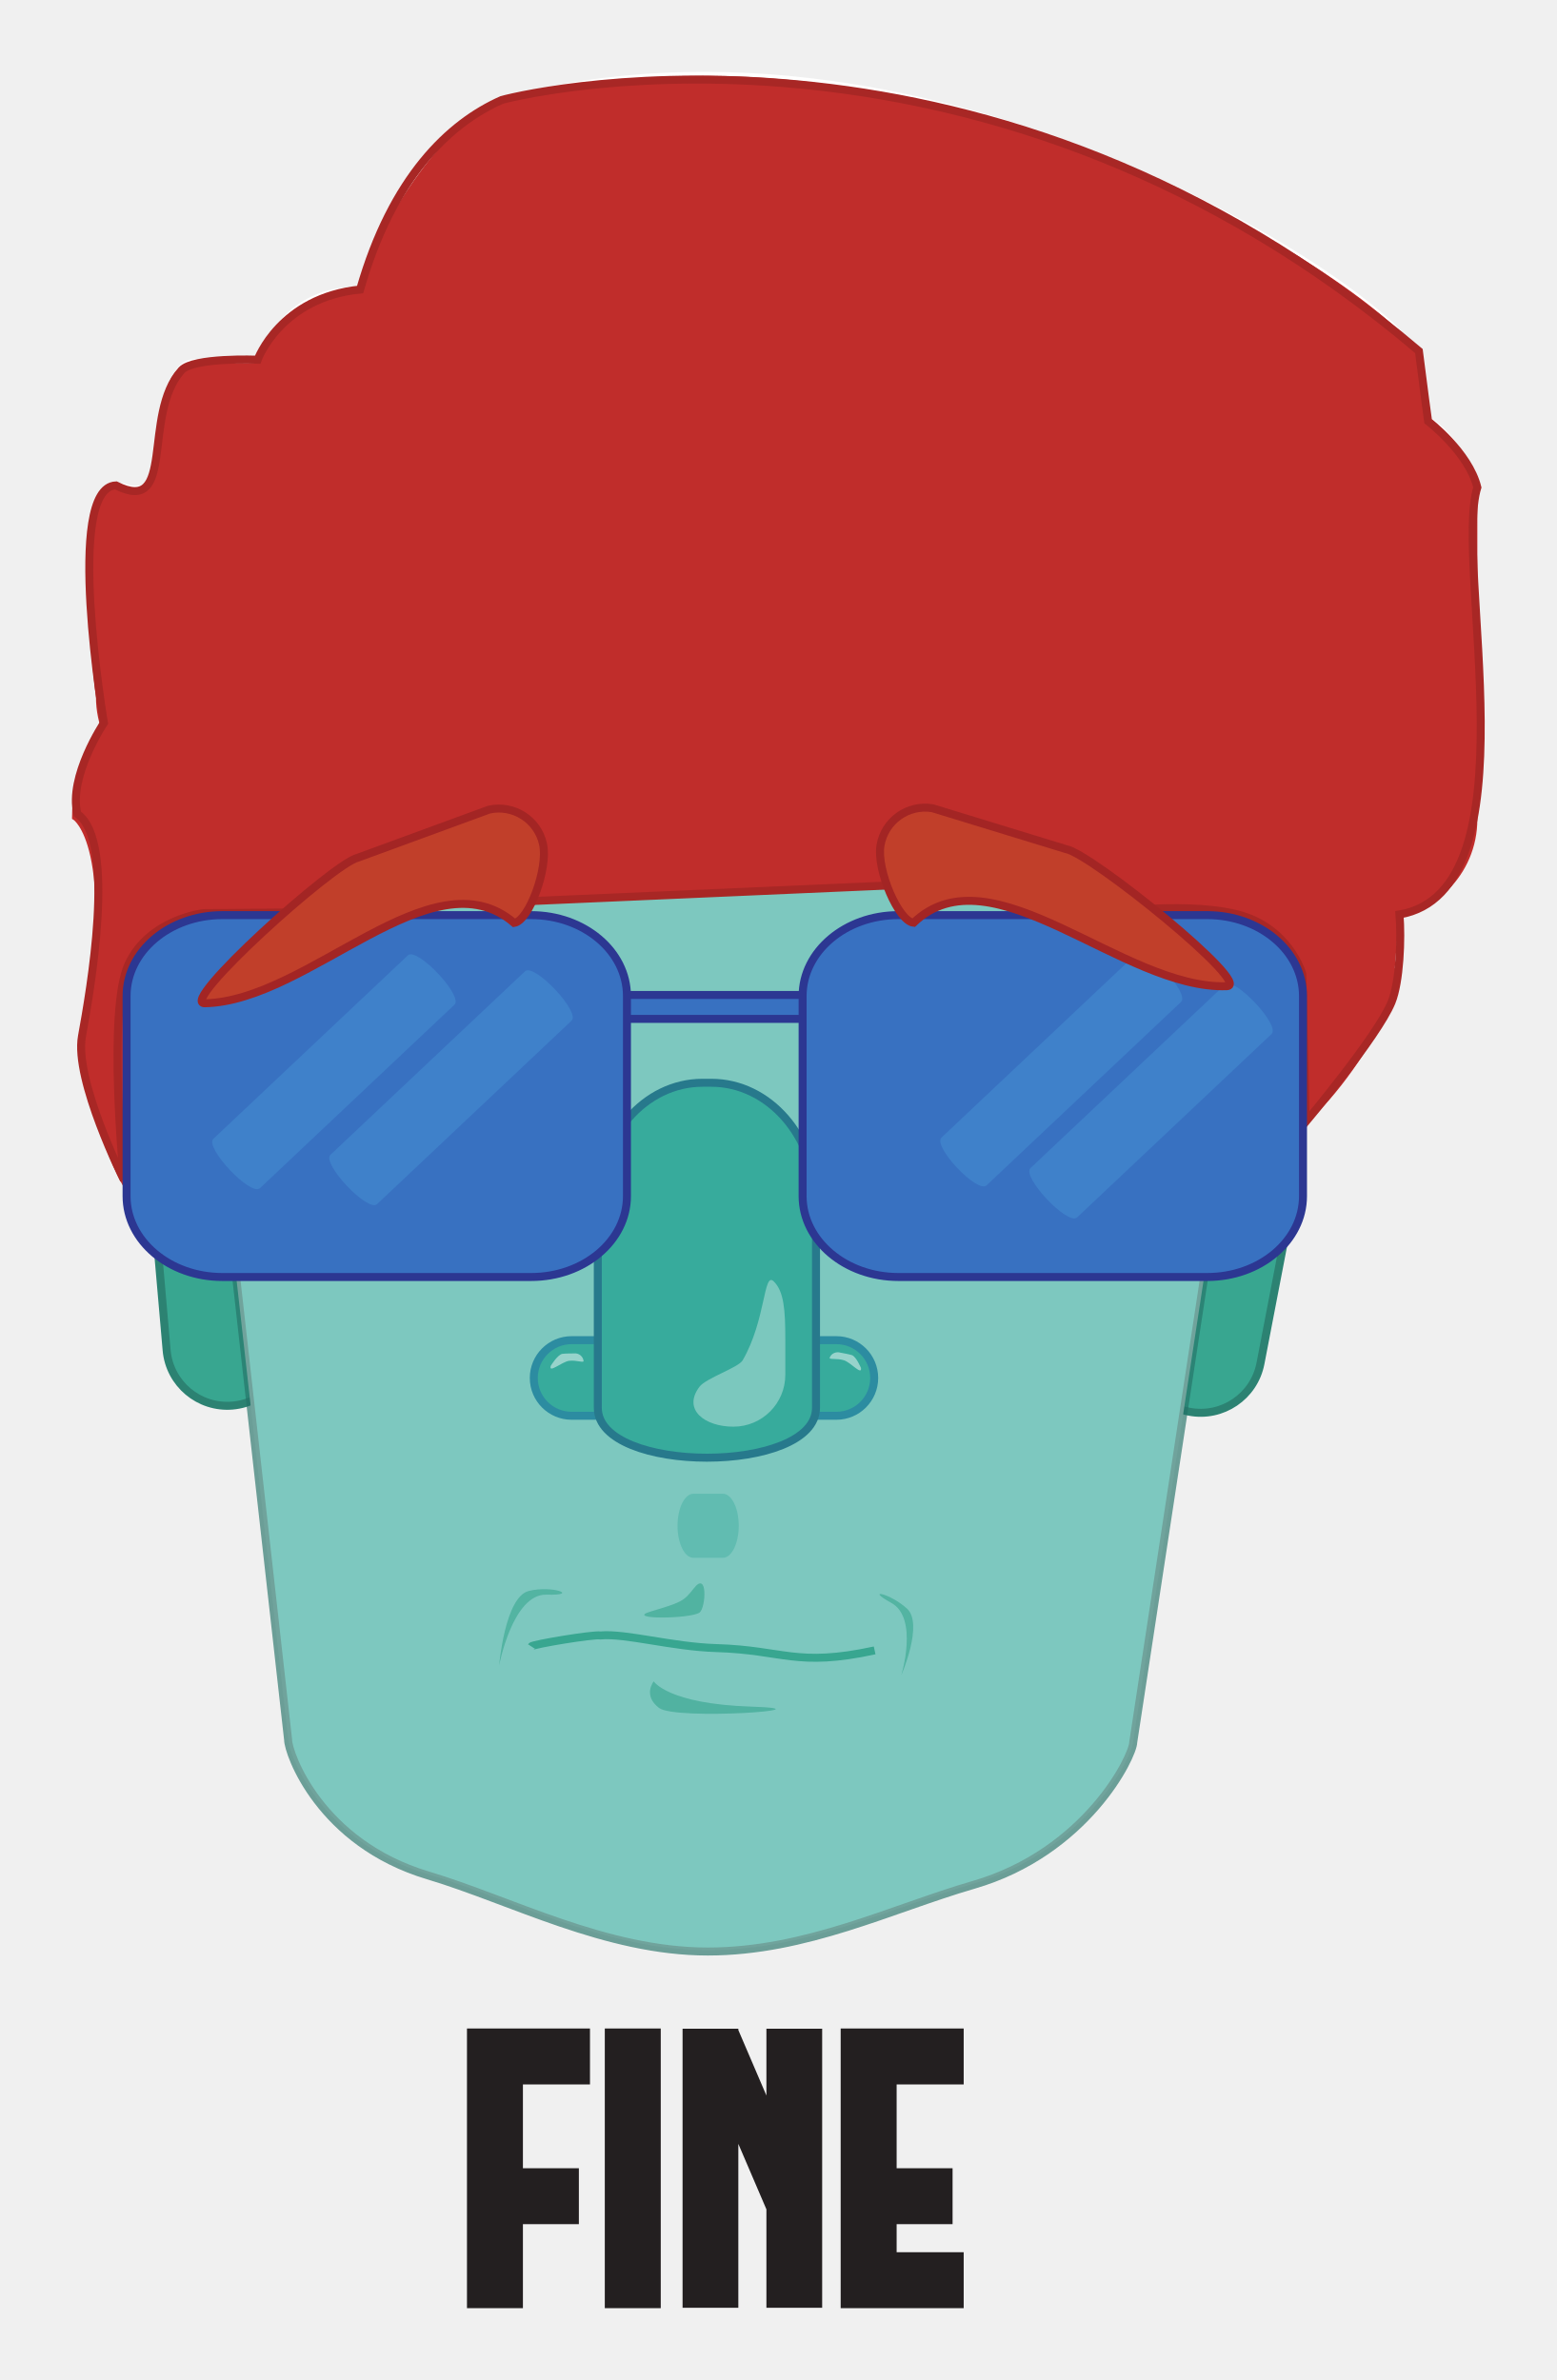
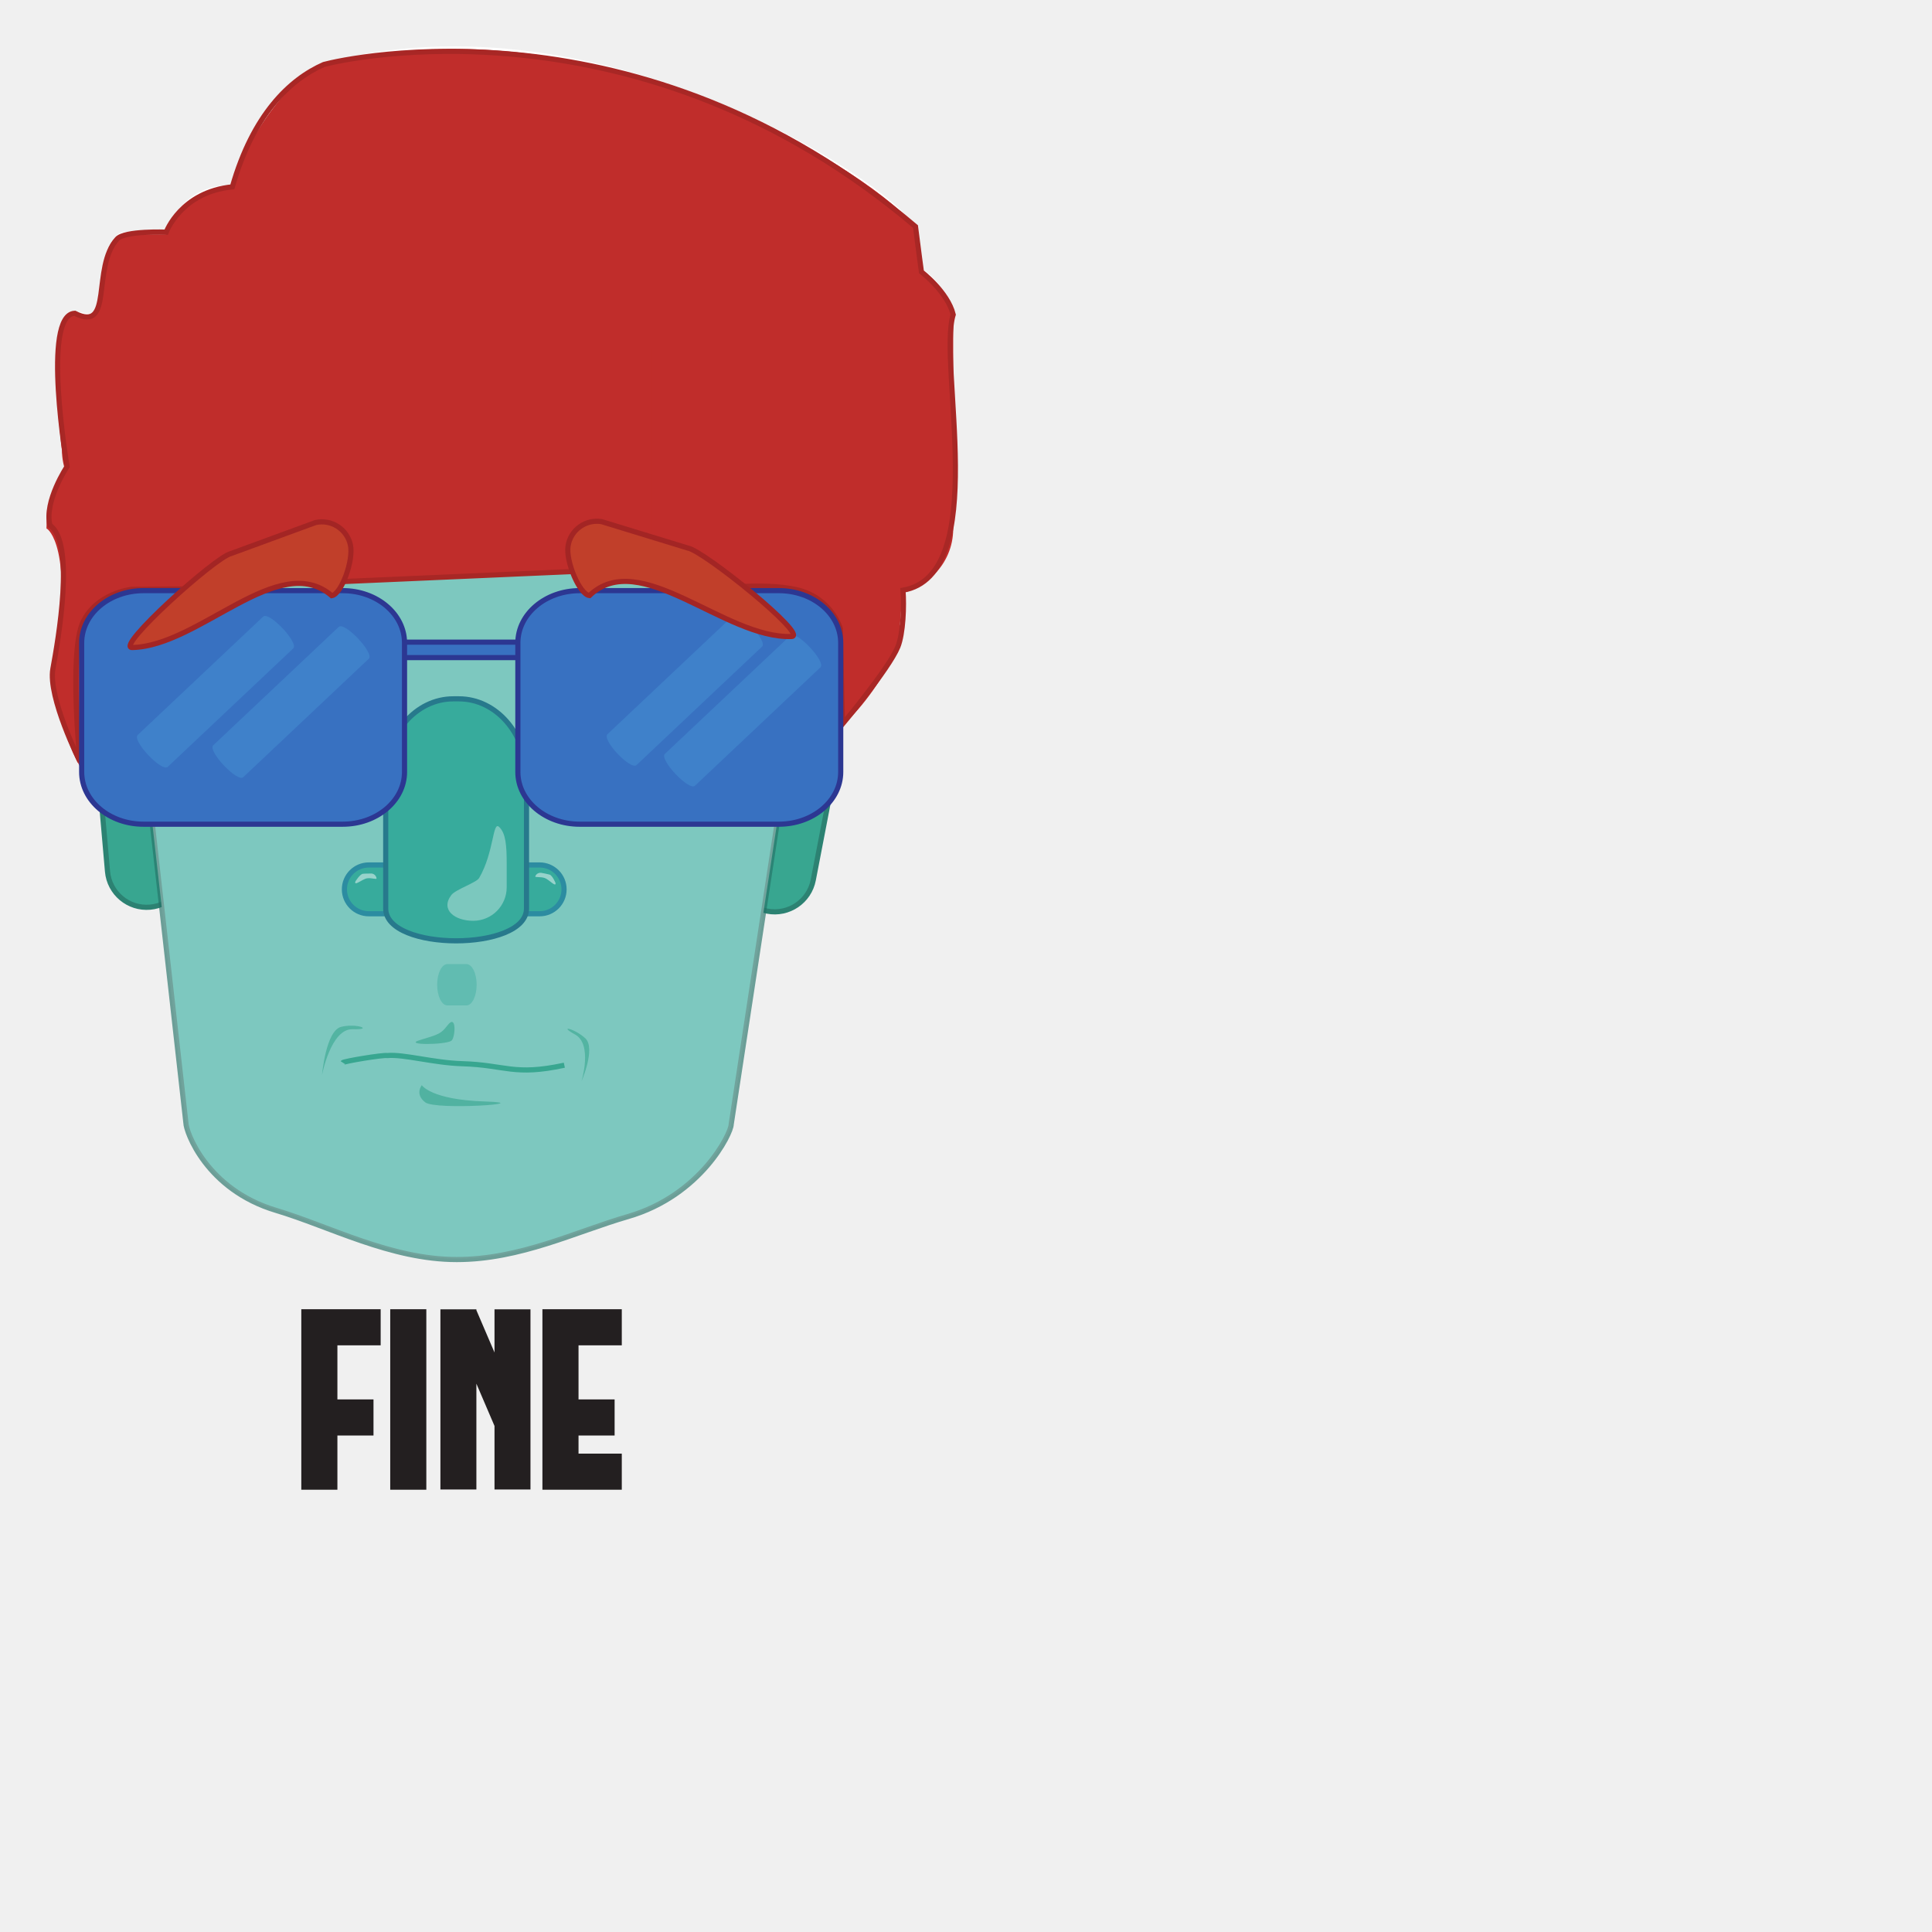
- <svg xmlns="http://www.w3.org/2000/svg" id="svg4502" width="259.923" height="397.539" viewBox="0 0 259.923 397.539">
+ <svg xmlns="http://www.w3.org/2000/svg" id="svg4502" viewBox="0 0 500 500">
  <defs id="defs4506">
    <clipPath id="clipPath4532">
      <path d="M 0,298.154 H 194.942 V 0 H 0 Z" id="path4530" />
    </clipPath>
    <clipPath id="clipPath4540">
      <path d="m 82.651,65.058 h 16.747 v -6.695 h -16.747 z" id="path4538" />
    </clipPath>
    <clipPath id="clipPath4576">
      <path d="M 25.145,235.344 H 156.146 V 53.178 H 25.145 Z" id="path4574" />
    </clipPath>
    <clipPath id="clipPath4632">
      <path d="m 62.508,99.071 h 7.904 v -9.56 h -7.904 z" id="path4630" />
    </clipPath>
    <clipPath id="clipPath4648">
      <path d="m 110.147,98.468 h 4.221 V 88.275 h -4.221 z" id="path4646" />
    </clipPath>
    <clipPath id="clipPath4680">
      <path d="m 84.851,111.023 h 7.667 v -8.021 h -7.667 z" id="path4678" />
    </clipPath>
    <clipPath id="clipPath4704">
      <path d="M 86.847,137.804 H 98.351 V 119.428 H 86.847 Z" id="path4702" />
    </clipPath>
    <clipPath id="clipPath4720">
      <path d="m 68.94,128.611 h 4.146 v -1.903 h -4.146 z" id="path4718" />
    </clipPath>
    <clipPath id="clipPath4736">
      <path d="m 103.898,128.75 h 3.938 v -2.276 h -3.938 z" id="path4734" />
    </clipPath>
    <clipPath id="clipPath4852">
      <path d="M 41.239,176.601 H 71.731 V 147.18 H 41.239 Z" id="path4850" />
    </clipPath>
    <clipPath id="clipPath4868">
      <path d="M 26.573,178.601 H 57.065 V 149.18 H 26.573 Z" id="path4866" />
    </clipPath>
    <clipPath id="clipPath4884">
      <path d="m 128.906,174.935 h 30.491 v -29.421 h -30.491 z" id="path4882" />
    </clipPath>
    <clipPath id="clipPath4900">
      <path d="m 117.757,178.759 h 30.311 V 149.53 h -30.311 z" id="path4898" />
    </clipPath>
    <clipPath id="clipPath4936">
      <path d="M 81.4,87.525 H 97.149 V 83.457 H 81.4 Z" id="path4934" />
    </clipPath>
    <clipPath id="clipPath4952">
      <path d="m 80.684,99.796 h 7.537 V 95.519 h -7.537 z" id="path4950" />
    </clipPath>
  </defs>
  <g id="g4510" transform="matrix(1.33333 0 0 -1.33333 0 397.539)">
    <g id="g4512" transform="translate(65.489 37.027)">
      <path d="m 0,0 v -10.498 h 7.007 v -7.006 H 0 V -28.027 H -7.007 V 7.008 H 8.398 V 0 Z" id="path4514" fill="#231f20" />
    </g>
    <path d="M 82.75,9 H 75.743 V 44.035 H 82.75 Z" id="path4516" fill="#231f20" />
    <g id="g4518" transform="translate(102.965 44.01)">
      <path d="m 0,0 v -34.961 h -6.982 v 12.33 l -3.516,8.203 v -20.533 h -6.983 V 0 h 6.983 v -0.17 l 3.516,-8.203 V 0 Z" id="path4520" fill="#231f20" />
    </g>
    <g id="g4522" transform="translate(112.291 37.027)">
      <path d="m 0,0 v -10.498 h 7.006 v -7.006 H 0 v -3.516 h 8.398 v -7.007 H -7.008 V 7.008 H 8.398 V 0 Z" id="path4524" fill="#231f20" />
    </g>
    <g id="g4526">
      <g id="g4528" clipPath="url(#clipPath4532)">
        <g id="g4534">
          <g id="g4548">
            <g clipPath="url(#clipPath4540)" id="g4546" opacity="0.61">
              <g transform="translate(82.651 63.238)" id="g4544">
                <path d="M 0,0 C 0,0 6.979,-5.502 14.665,0.377 21.472,5.582 9.61,-4.98 7.278,-4.875 5.029,-4.771 0,0 0,0" id="path4542" fill="#38a690" />
              </g>
            </g>
          </g>
        </g>
        <g id="g4550" transform="translate(157.856 127.348)">
          <path d="m 0,0 c -0.798,-4.135 -4.795,-6.842 -8.93,-6.045 -4.135,0.797 -6.842,4.795 -6.046,8.93 l 3.216,16.693 c 0.797,4.135 4.795,6.841 8.93,6.045 4.136,-0.797 6.843,-4.795 6.045,-8.93 z" id="path4552" fill="#38a690" />
        </g>
        <g id="g4554" transform="translate(157.856 127.348)">
          <path d="m 0,0 c -0.798,-4.135 -4.795,-6.842 -8.93,-6.045 -4.135,0.797 -6.842,4.795 -6.046,8.93 l 3.216,16.693 c 0.797,4.135 4.795,6.841 8.93,6.045 4.136,-0.797 6.843,-4.795 6.045,-8.93 z" id="path4556" fill="none" stroke="#2c8272" strokeMiterlimit="10" />
        </g>
        <g id="g4558" transform="translate(36.059 130.33)">
          <path d="m 0,0 c 0.365,-4.195 -2.739,-7.893 -6.935,-8.258 -4.195,-0.365 -7.892,2.74 -8.257,6.936 l -1.475,16.935 c -0.364,4.196 2.74,7.892 6.936,8.258 4.195,0.365 7.892,-2.74 8.257,-6.935 z" id="path4560" fill="#38a690" />
        </g>
        <g id="g4562" transform="translate(36.059 130.33)">
          <path d="m 0,0 c 0.365,-4.195 -2.739,-7.893 -6.935,-8.258 -4.195,-0.365 -7.892,2.74 -8.257,6.936 l -1.475,16.935 c -0.364,4.196 2.74,7.892 6.936,8.258 4.195,0.365 7.892,-2.74 8.257,-6.935 z" id="path4564" fill="none" stroke="#2c8272" strokeMiterlimit="10" />
        </g>
        <g id="g4566" transform="translate(141.923 80.033)">
          <path d="m 0,0 c 0,-1.721 -5.855,-13.762 -20.023,-17.861 -10.176,-2.946 -20.922,-8.338 -33.254,-8.338 -12.804,0 -24.652,6.426 -35.042,9.527 -13.552,4.047 -17.522,15.295 -17.522,16.971 l -10.436,92.886 c 0,5.919 5.333,48.824 16.872,50.016 0,0 36.331,11.61 48.333,11.61 11.613,0 46.128,-11.61 46.128,-11.61 C 8.389,133.078 13.723,95.829 13.723,89.91 Z" id="path4568" fill="#fff" />
        </g>
        <g id="g4570">
          <g id="g4588">
            <g clipPath="url(#clipPath4576)" id="g4586" opacity="0.65">
              <g transform="translate(141.923 79.9)" id="g4580">
                <path d="m 0,0 c 0,-1.725 -5.855,-13.777 -20.023,-17.879 -10.176,-2.947 -20.922,-8.344 -33.254,-8.344 -12.804,0 -24.652,6.43 -35.042,9.535 -13.552,4.049 -17.522,15.309 -17.522,16.985 l -10.436,92.967 c 0,5.925 5.333,48.866 16.872,50.059 0,0 36.331,11.621 48.333,11.621 11.613,0 46.128,-11.62 46.128,-11.62 C 8.389,133.192 13.723,95.911 13.723,89.986 Z" id="path4578" fill="#37ab9c" />
              </g>
              <g transform="translate(141.923 79.9)" id="g4584">
                <path d="m 0,0 c 0,-1.725 -5.855,-13.777 -20.023,-17.879 -10.176,-2.947 -20.922,-8.344 -33.254,-8.344 -12.804,0 -24.652,6.43 -35.042,9.535 -13.552,4.049 -17.522,15.309 -17.522,16.985 l -10.436,92.967 c 0,5.925 5.333,48.866 16.872,50.059 0,0 36.331,11.621 48.333,11.621 11.613,0 46.128,-11.62 46.128,-11.62 C 8.389,133.192 13.723,95.911 13.723,89.986 Z" id="path4582" fill="none" stroke="#247167" strokeMiterlimit="10" />
              </g>
            </g>
          </g>
        </g>
        <g id="g4590" transform="translate(175.328 203.275)">
          <path d="m 0,0 c 0.293,-6.621 -4.838,-12.226 -11.458,-12.518 l -99.569,-4.401 c -6.62,-0.292 -12.226,4.837 -12.518,11.458 l -6.265,63.031 c -0.293,6.621 10.605,23.266 17,25 55.333,15 113.76,-25.49 115,-32 C 4.857,36.57 0,0 0,0" id="path4592" fill="#fff" />
        </g>
        <g id="g4594" transform="translate(61.518 211.844)">
          <path d="m 0,0 c 0,-6.628 -5.373,-12 -12,-12 h -25 c -6.627,0 -12,5.372 -12,12 0,0 -3.655,27.89 3.333,25.667 7.333,-2.333 2.04,15.666 8.667,15.666 h 25 c 6.627,0 12,-5.372 12,-12 z" id="path4596" fill="#fff" />
        </g>
        <g id="g4598" transform="translate(41.185 163.845)">
          <path d="m 0,0 c -7.667,-0.667 -3.706,-18 -10.334,-18 h -9.333 c -6.627,0 -11.222,19.887 -10.667,23 4.333,24.333 -1.333,28 -1.333,28 0,4.666 2.332,15.666 12,12 h 9.333 c 6.628,0 12,-5.373 12,-12 C 1.666,33 8.229,0.716 0,0" id="path4600" fill="#fff" />
        </g>
        <g id="g4602" transform="translate(161.185 152.678)">
          <path d="M 0,0 C 0,-3.773 -3.06,-6.834 -6.833,-6.834 -7.666,1.167 -12,6.06 -12,9.833 L -13.667,57 c 0,3.774 3.06,6.833 6.834,6.833 C -3.06,63.833 0,60.774 0,57 Z" id="path4604" fill="#fff" />
        </g>
        <g id="g4606" transform="translate(174.185 177.845)">
          <path d="m 0,0 c 1.667,-4 -10.038,-22 -16.666,-22 l -1.667,3.999 c -6.627,0 -12,5.372 -12,12 v 45 c 0,6.628 5.373,12 12,12 H -9 c 6.628,0 12,-5.372 12,-12 z" id="path4608" fill="#fff" />
        </g>
        <g id="g4610" transform="translate(184.518 196.511)">
          <path d="m 0,0 c 0,-6.628 -5.373,-12 -12,-12 h -15.667 c -6.628,0 -12,5.372 -12,12 v 39.333 c 0,6.628 5.372,12 12,12 H -12 c 6.627,0 12,-5.372 12,-12 z" id="path4612" fill="#fff" />
        </g>
        <g id="g4614" transform="translate(165.518 192.177)">
          <path d="m 0,0 c 0,-6.627 -5.373,-12 -12,-12 0,0 -15.049,-3.867 -15.667,0 -1.332,8.334 -12,5.373 -12,12 v 39.334 c 0,6.627 5.372,12 12,12 H -12 c 6.627,0 12,-5.373 12,-12 z" id="path4616" fill="#fff" />
        </g>
        <g id="g4618" transform="translate(58.518 246.844)">
          <path d="m 0,0 c 0,-6.628 -5.373,-12 -12,-12 h -2.333 c -6.628,0 -12,5.372 -12,12 v 3.333 c 0,6.628 5.372,12 12,12 H -12 c 6.627,0 12,-5.372 12,-12 z" id="path4620" fill="#fff" />
        </g>
        <g id="g4622" transform="translate(54.852 200.177)">
          <path d="m 0,0 c 0,-6.627 -5.373,-12 -12,-12 h -3.334 c -6.627,0 -12,5.373 -12,12 v 13.334 c 0,6.627 5.373,12 12,12 H -12 c 6.627,0 12,-5.373 12,-12 z" id="path4624" fill="#fff" />
        </g>
        <g id="g4626">
          <g id="g4640">
            <g clipPath="url(#clipPath4632)" id="g4638" opacity="0.61">
              <g transform="translate(62.508 89.512)" id="g4636">
                <path d="M 0,0 C 0,0 1.699,9 5.939,8.873 10.182,8.746 6.667,10.078 3.702,9.33 0.735,8.586 0,0 0,0" id="path4634" fill="#38a690" />
              </g>
            </g>
          </g>
        </g>
        <g id="g4642">
          <g id="g4656">
            <g clipPath="url(#clipPath4648)" id="g4654" opacity="0.61">
              <g transform="translate(112.87 88.275)" id="g4652">
                <path d="M 0,0 C 0,0 2.203,7.174 -1.236,9.074 -4.678,10.975 -1.342,10.268 0.732,8.348 2.811,6.426 0,0 0,0" id="path4650" fill="#38a690" />
              </g>
            </g>
          </g>
        </g>
        <g id="g4658" transform="translate(109.481 125.53)">
          <path d="m 0,0 c 0,-2.617 -2.121,-4.736 -4.736,-4.736 h -2.916 c -2.616,0 -4.737,2.119 -4.737,4.736 0,2.615 2.121,4.736 4.737,4.736 h 2.916 C -2.121,4.736 0,2.615 0,0" id="path4660" fill="#37ab9c" />
        </g>
        <g id="g4662" transform="translate(109.481 125.53)">
          <path d="m 0,0 c 0,-2.617 -2.121,-4.736 -4.736,-4.736 h -2.916 c -2.616,0 -4.737,2.119 -4.737,4.736 0,2.615 2.121,4.736 4.737,4.736 h 2.916 C -2.121,4.736 0,2.615 0,0 Z" id="path4664" fill="none" stroke="#2c8ca1" strokeMiterlimit="10" />
        </g>
        <g id="g4666" transform="translate(79.238 125.53)">
          <path d="m 0,0 c 0,-2.617 -2.121,-4.736 -4.736,-4.736 h -2.915 c -2.616,0 -4.737,2.119 -4.737,4.736 0,2.615 2.121,4.736 4.737,4.736 h 2.915 C -2.121,4.736 0,2.615 0,0" id="path4668" fill="#37ab9c" />
        </g>
        <g id="g4670" transform="translate(79.238 125.53)">
          <path d="m 0,0 c 0,-2.617 -2.121,-4.736 -4.736,-4.736 h -2.915 c -2.616,0 -4.737,2.119 -4.737,4.736 0,2.615 2.121,4.736 4.737,4.736 h 2.915 C -2.121,4.736 0,2.615 0,0 Z" id="path4672" fill="none" stroke="#2c8ca1" strokeMiterlimit="10" />
        </g>
        <g id="g4674">
          <g id="g4688">
            <g clipPath="url(#clipPath4680)" id="g4686" opacity="0.4">
              <g transform="translate(92.518 107.012)" id="g4684">
                <path d="m 0,0 c 0,-2.215 -0.888,-4.01 -1.982,-4.01 h -3.703 c -1.094,0 -1.982,1.795 -1.982,4.01 0,2.215 0.888,4.012 1.982,4.012 h 3.703 C -0.888,4.012 0,2.215 0,0" id="path4682" fill="#37ab9c" />
              </g>
            </g>
          </g>
        </g>
        <g id="g4690" transform="translate(102.194 121.799)">
          <path d="m 0,0 c 0,-8.344 -27.327,-8.344 -27.327,0 v 25.604 c 0,8.344 5.872,15.108 13.117,15.108 h 1.093 C -5.872,40.712 0,33.948 0,25.604 Z" id="path4692" fill="#37ab9c" />
        </g>
        <g id="g4694" transform="translate(102.194 121.799)">
          <path d="m 0,0 c 0,-8.344 -27.327,-8.344 -27.327,0 v 25.604 c 0,8.344 5.872,15.108 13.117,15.108 h 1.093 C -5.872,40.712 0,33.948 0,25.604 Z" id="path4696" fill="none" stroke="#27798c" strokeMiterlimit="10" />
        </g>
        <g id="g4698">
          <g id="g4712">
            <g clipPath="url(#clipPath4704)" id="g4710" opacity="0.34">
              <g transform="translate(98.35 125.928)" id="g4708">
                <path d="m 0,0 c 0,-3.59 -2.91,-6.5 -6.5,-6.5 -3.59,0 -6.412,2.135 -4.25,5 0.822,1.09 4.875,2.395 5.406,3.313 2.922,5.046 2.594,11.125 3.875,9.906 C -0.166,10.48 0,8.09 0,4.5 Z" id="path4706" fill="#fff" />
              </g>
            </g>
          </g>
        </g>
        <g id="g4714">
          <g id="g4728">
            <g clipPath="url(#clipPath4720)" id="g4726" opacity="0.48">
              <g transform="translate(73.085 127.672)" id="g4724">
                <path d="m 0,0 c 0.04,-0.297 -0.907,0.127 -1.816,0.006 -0.909,-0.121 -2.599,-1.633 -2.292,-0.625 0,0 0.866,1.42 1.459,1.5 0.372,0.051 1.432,0.049 1.432,0.049 C -0.624,1.008 -0.079,0.592 0,0" id="path4722" fill="#fff" />
              </g>
            </g>
          </g>
        </g>
        <g id="g4730">
          <g id="g4744">
            <g clipPath="url(#clipPath4736)" id="g4742" opacity="0.48">
              <g transform="translate(103.904 128.066)" id="g4740">
                <path d="m 0,0 c -0.094,-0.264 0.915,-0.045 1.786,-0.318 0.871,-0.272 2.257,-1.946 2.139,-0.975 0,0 -0.591,1.447 -1.159,1.625 -0.357,0.111 -1.4,0.299 -1.4,0.299 C 0.797,0.807 0.186,0.525 0,0" id="path4738" fill="#fff" />
              </g>
            </g>
          </g>
        </g>
        <g id="g4746" transform="translate(175.328 202.275)">
          <path d="m 0,0 c 0.293,-6.621 -4.838,-12.226 -11.458,-12.518 l -99.569,-4.401 c -6.62,-0.292 -12.226,4.837 -12.518,11.458 l -6.265,63.031 c -0.293,6.621 10.605,23.266 17,25 55.333,15 113.76,-25.49 115,-32 C 4.857,36.57 0,0 0,0" id="path4748" fill="#c02d2b" />
        </g>
        <g id="g4750" transform="translate(175.328 202.275)">
          <path d="m 0,0 c 0.293,-6.621 -4.838,-12.226 -11.458,-12.518 l -99.569,-4.401 c -6.62,-0.292 -12.226,4.837 -12.518,11.458 l -6.265,63.031 c -0.293,6.621 10.605,23.266 17,25 55.333,15 113.76,-25.49 115,-32 C 4.857,36.57 0,0 0,0 Z" id="path4752" fill="none" stroke="#c02d2b" strokeMiterlimit="10" />
        </g>
        <g id="g4754" transform="translate(61.518 210.844)">
          <path d="m 0,0 c 0,-6.628 -5.373,-12 -12,-12 h -25 c -6.627,0 -12,5.372 -12,12 0,0 -3.655,27.89 3.333,25.667 7.333,-2.333 2.04,15.666 8.667,15.666 h 25 c 6.627,0 12,-5.372 12,-12 z" id="path4756" fill="#c02d2b" />
        </g>
        <g id="g4758" transform="translate(61.518 210.844)">
          <path d="m 0,0 c 0,-6.628 -5.373,-12 -12,-12 h -25 c -6.627,0 -12,5.372 -12,12 0,0 -3.655,27.89 3.333,25.667 7.333,-2.333 2.04,15.666 8.667,15.666 h 25 c 6.627,0 12,-5.372 12,-12 z" id="path4760" fill="none" stroke="#c02d2b" strokeMiterlimit="10" />
        </g>
        <g id="g4762" transform="translate(41.185 162.845)">
          <path d="m 0,0 c -7.667,-0.667 -3.706,-18 -10.334,-18 h -9.333 c -6.627,0 -11.222,19.887 -10.667,23 4.333,24.333 -1.333,28 -1.333,28 0,4.666 2.332,15.666 12,12 h 9.333 c 6.628,0 12,-5.373 12,-12 C 1.666,33 8.229,0.716 0,0" id="path4764" fill="#c02d2b" />
        </g>
        <g id="g4766" transform="translate(41.185 162.845)">
          <path d="m 0,0 c -7.667,-0.667 -3.706,-18 -10.334,-18 h -9.333 c -6.627,0 -11.222,19.887 -10.667,23 4.333,24.333 -1.333,28 -1.333,28 0,4.666 2.332,15.666 12,12 h 9.333 c 6.628,0 12,-5.373 12,-12 C 1.666,33 8.229,0.716 0,0 Z" id="path4768" fill="none" stroke="#c02d2b" strokeMiterlimit="10" />
        </g>
        <g id="g4770" transform="translate(161.185 151.678)">
          <path d="M 0,0 C 0,-3.773 -3.06,-6.834 -6.833,-6.834 -7.666,1.168 -12,6.06 -12,9.833 L -13.667,57 c 0,3.774 3.06,6.833 6.834,6.833 C -3.06,63.833 0,60.774 0,57 Z" id="path4772" fill="#c02d2b" />
        </g>
        <g id="g4774" transform="translate(161.185 151.678)">
          <path d="M 0,0 C 0,-3.773 -3.06,-6.834 -6.833,-6.834 -7.666,1.168 -12,6.06 -12,9.833 L -13.667,57 c 0,3.774 3.06,6.833 6.834,6.833 C -3.06,63.833 0,60.774 0,57 Z" id="path4776" fill="none" stroke="#c02d2b" strokeMiterlimit="10" />
        </g>
        <g id="g4778" transform="translate(174.185 176.845)">
          <path d="m 0,0 c 1.667,-4 -10.038,-22 -16.666,-22 l -1.667,3.999 c -6.627,0 -12,5.372 -12,12 v 45 c 0,6.628 5.373,12 12,12 H -9 c 6.628,0 12,-5.372 12,-12 z" id="path4780" fill="#c02d2b" />
        </g>
        <g id="g4782" transform="translate(174.185 176.845)">
          <path d="m 0,0 c 1.667,-4 -10.038,-22 -16.666,-22 l -1.667,3.999 c -6.627,0 -12,5.372 -12,12 v 45 c 0,6.628 5.373,12 12,12 H -9 c 6.628,0 12,-5.372 12,-12 z" id="path4784" fill="none" stroke="#c02d2b" strokeMiterlimit="10" />
        </g>
        <g id="g4786" transform="translate(184.518 195.511)">
          <path d="m 0,0 c 0,-6.628 -5.373,-12 -12,-12 h -15.667 c -6.628,0 -12,5.372 -12,12 v 39.333 c 0,6.628 5.372,12 12,12 H -12 c 6.627,0 12,-5.372 12,-12 z" id="path4788" fill="#c02d2b" />
        </g>
        <g id="g4790" transform="translate(184.518 195.511)">
          <path d="m 0,0 c 0,-6.628 -5.373,-12 -12,-12 h -15.667 c -6.628,0 -12,5.372 -12,12 v 39.333 c 0,6.628 5.372,12 12,12 H -12 c 6.627,0 12,-5.372 12,-12 z" id="path4792" fill="none" stroke="#c02d2b" strokeMiterlimit="10" />
        </g>
        <g id="g4794" transform="translate(165.518 191.177)">
          <path d="m 0,0 c 0,-6.627 -5.373,-12 -12,-12 0,0 -15.049,-3.867 -15.667,0 -1.332,8.334 -12,5.373 -12,12 v 39.334 c 0,6.627 5.372,12 12,12 H -12 c 6.627,0 12,-5.373 12,-12 z" id="path4796" fill="#c02d2b" />
        </g>
        <g id="g4798" transform="translate(165.518 191.177)">
          <path d="m 0,0 c 0,-6.627 -5.373,-12 -12,-12 0,0 -15.049,-3.867 -15.667,0 -1.332,8.334 -12,5.373 -12,12 v 39.334 c 0,6.627 5.372,12 12,12 H -12 c 6.627,0 12,-5.373 12,-12 z" id="path4800" fill="none" stroke="#c02d2b" strokeMiterlimit="10" />
        </g>
        <g id="g4802" transform="translate(58.518 245.844)">
          <path d="m 0,0 c 0,-6.628 -5.373,-12 -12,-12 h -2.333 c -6.628,0 -12,5.372 -12,12 v 3.333 c 0,6.628 5.372,12 12,12 H -12 c 6.627,0 12,-5.372 12,-12 z" id="path4804" fill="#c02d2b" />
        </g>
        <g id="g4806" transform="translate(58.518 245.844)">
          <path d="m 0,0 c 0,-6.628 -5.373,-12 -12,-12 h -2.333 c -6.628,0 -12,5.372 -12,12 v 3.333 c 0,6.628 5.372,12 12,12 H -12 c 6.627,0 12,-5.372 12,-12 z" id="path4808" fill="none" stroke="#c02d2b" strokeMiterlimit="10" />
        </g>
        <g id="g4810" transform="translate(54.852 199.177)">
          <path d="m 0,0 c 0,-6.627 -5.373,-12 -12,-12 h -3.334 c -6.627,0 -12,5.373 -12,12 v 13.334 c 0,6.627 5.373,12 12,12 H -12 c 6.627,0 12,-5.373 12,-12 z" id="path4812" fill="#c02d2b" />
        </g>
        <g id="g4814" transform="translate(54.852 199.177)">
          <path d="m 0,0 c 0,-6.627 -5.373,-12 -12,-12 h -3.334 c -6.627,0 -12,5.373 -12,12 v 13.334 c 0,6.627 5.373,12 12,12 H -12 c 6.627,0 12,-5.373 12,-12 z" id="path4816" fill="none" stroke="#c02d2b" strokeMiterlimit="10" />
        </g>
        <g id="g4818" transform="translate(15.518 150.346)">
          <path d="m 0,0 c 0,0 -6.25,12.5 -5.25,18 1,5.5 4.359,24.417 -0.57,27.833 C -7,50.5 -2.5,57.25 -2.5,57.25 c 0,0 -5,29.5 1.5,29.75 7.583,-3.834 3.202,8.802 8.208,14.416 1.476,1.655 9.542,1.334 9.542,1.334 0,0 2.833,7.791 12.833,8.791 4,14 11.107,20.824 17.75,23.75 4.625,1.25 61.5,13.875 114.847,-31.458 0.57,-4.583 1.153,-8.792 1.153,-8.792 0,0 5.087,-3.891 6.167,-8.291 -2.998,-9.584 7.373,-50.582 -9.75,-53.5 0.25,-3 0.046,-8.445 -1,-11 C 157.002,17.98 148,7.25 148,7.25 l -0.417,18.541 c 0,0 -1.643,5.877 -8.25,7.5 -7.202,1.766 -17.693,-0.243 -19.75,0.5 -2.766,1.245 -7,2.625 -9,4.125 -2.125,-1.125 -11.125,-0.875 -11.125,-0.875 L 47,34.75 c 0,0 -6.167,-0.459 -10.042,7.166 -1.375,-4.5 -7.375,-5.125 -7.375,-5.125 L 29.621,33.579 9.958,33.416 c 0,0 -6.75,-0.75 -9.375,-6.375 C -2.145,21.196 0,0 0,0" id="path4820" fill="none" stroke="#a82725" strokeMiterlimit="10" />
        </g>
        <g id="g4822" transform="translate(109.184 172.012)">
          <path d="m 0,0 c 0,-0.829 -0.672,-1.5 -1.5,-1.5 h -34.667 c -0.828,0 -1.5,0.671 -1.5,1.5 0,0.829 0.672,1.5 1.5,1.5 H -1.5 C -0.672,1.5 0,0.829 0,0" id="path4824" fill="#3871c1" />
        </g>
        <g id="g4826" transform="translate(109.184 172.012)">
          <path d="m 0,0 c 0,-0.829 -0.672,-1.5 -1.5,-1.5 h -34.667 c -0.828,0 -1.5,0.671 -1.5,1.5 0,0.829 0.672,1.5 1.5,1.5 H -1.5 C -0.672,1.5 0,0.829 0,0 Z" id="path4828" fill="none" stroke="#2c3792" strokeMiterlimit="10" />
        </g>
        <g id="g4830" transform="translate(163.183 148.315)">
          <path d="m 0,0 c 0,-5.598 -5.372,-10.137 -12,-10.137 h -38.667 c -6.627,0 -12,4.539 -12,10.137 v 25.06 c 0,5.598 5.373,10.137 12,10.137 H -12 c 6.628,0 12,-4.539 12,-10.137 z" id="path4832" fill="#3871c1" />
        </g>
        <g id="g4834" transform="translate(163.183 148.315)">
          <path d="m 0,0 c 0,-5.598 -5.372,-10.137 -12,-10.137 h -38.667 c -6.627,0 -12,4.539 -12,10.137 v 25.06 c 0,5.598 5.373,10.137 12,10.137 H -12 c 6.628,0 12,-4.539 12,-10.137 z" id="path4836" fill="none" stroke="#2c3792" strokeMiterlimit="10" />
        </g>
        <g id="g4838" transform="translate(78.518 148.315)">
          <path d="m 0,0 c 0,-5.598 -5.372,-10.137 -12,-10.137 h -38.667 c -6.627,0 -12,4.539 -12,10.137 v 25.06 c 0,5.598 5.373,10.137 12,10.137 H -12 c 6.628,0 12,-4.539 12,-10.137 z" id="path4840" fill="#3871c1" />
        </g>
        <g id="g4842" transform="translate(78.518 148.315)">
          <path d="m 0,0 c 0,-5.598 -5.372,-10.137 -12,-10.137 h -38.667 c -6.627,0 -12,4.539 -12,10.137 v 25.06 c 0,5.598 5.373,10.137 12,10.137 H -12 c 6.628,0 12,-4.539 12,-10.137 z" id="path4844" fill="none" stroke="#2c3792" strokeMiterlimit="10" />
        </g>
        <g id="g4846">
          <g id="g4860">
            <g clipPath="url(#clipPath4852)" id="g4858" opacity="0.26">
              <g transform="translate(47.225 147.307)" id="g4856">
                <path d="m 0,0 c -1.147,-1.082 -6.983,5.104 -5.837,6.187 l 24.358,22.98 c 1.148,1.083 6.985,-5.103 5.836,-6.185 z" id="path4854" fill="#50ade5" />
              </g>
            </g>
          </g>
        </g>
        <g id="g4862">
          <g id="g4876">
            <g clipPath="url(#clipPath4868)" id="g4874" opacity="0.26">
              <g transform="translate(32.559 149.307)" id="g4872">
                <path d="m 0,0 c -1.147,-1.082 -6.983,5.103 -5.837,6.187 l 24.358,22.98 c 1.148,1.083 6.985,-5.103 5.836,-6.185 z" id="path4870" fill="#50ade5" />
              </g>
            </g>
          </g>
        </g>
        <g id="g4878">
          <g id="g4892">
            <g clipPath="url(#clipPath4884)" id="g4890" opacity="0.26">
              <g transform="translate(134.892 145.64)" id="g4888">
                <path d="m 0,0 c -1.147,-1.082 -6.983,5.104 -5.837,6.186 l 24.358,22.981 c 1.148,1.082 6.985,-5.105 5.836,-6.185 z" id="path4886" fill="#50ade5" />
              </g>
            </g>
          </g>
        </g>
        <g id="g4894">
          <g id="g4908">
            <g clipPath="url(#clipPath4900)" id="g4906" opacity="0.26">
              <g transform="translate(123.558 149.66)" id="g4904">
                <path d="m 0,0 c -1.147,-1.08 -6.795,4.905 -5.648,5.988 l 24.357,22.981 c 1.148,1.081 6.797,-4.905 5.648,-5.987 z" id="path4902" fill="#50ade5" />
              </g>
            </g>
          </g>
        </g>
        <g id="g4910" transform="translate(153.643 174.608)">
          <path d="m 0,0 c -13.038,-0.442 -29.442,17.355 -39.228,7.949 -1.872,0.182 -4.654,6.589 -4.146,9.678 0.51,3.086 3.425,5.177 6.514,4.669 l 16.72,-5.123 C -17.05,16.663 3.399,0.115 0,0" id="path4912" fill="#c13f2a" />
        </g>
        <g id="g4914" transform="translate(153.643 174.608)">
          <path d="m 0,0 c -13.038,-0.442 -29.442,17.355 -39.228,7.949 -1.872,0.182 -4.654,6.589 -4.146,9.678 0.51,3.086 3.425,5.177 6.514,4.669 l 16.72,-5.123 C -17.05,16.663 3.399,0.115 0,0 Z" id="path4916" fill="none" stroke="#a32524" strokeMiterlimit="10" />
        </g>
        <g id="g4918" transform="translate(25.65 172.47)">
          <path d="m 0,0 c 13.045,0.264 28.46,18.926 38.741,10.063 1.859,0.282 4.292,6.83 3.616,9.886 -0.675,3.056 -3.7,4.986 -6.757,4.31 L 19.18,18.239 C 16.123,17.563 -3.4,-0.069 0,0" id="path4920" fill="#c13f2a" />
        </g>
        <g id="g4922" transform="translate(25.65 172.47)">
          <path d="m 0,0 c 13.045,0.264 28.46,18.926 38.741,10.063 1.859,0.282 4.292,6.83 3.616,9.886 -0.675,3.056 -3.7,4.986 -6.757,4.31 L 19.18,18.239 C 16.123,17.563 -3.4,-0.069 0,0 Z" id="path4924" fill="none" stroke="#a32524" strokeMiterlimit="10" />
        </g>
        <g id="g4926" transform="translate(66.537 91.9)">
          <path d="m 0,0 c 0.169,0.26 7.733,1.523 8.658,1.375 3.19,0.281 8.979,-1.42 14.526,-1.584 C 31.625,-0.459 33.188,-2.625 43,-0.5" id="path4928" fill="none" stroke="#38a690" strokeMiterlimit="10" />
        </g>
        <g id="g4930">
          <g id="g4944">
            <g clipPath="url(#clipPath4936)" id="g4942" opacity="0.64">
              <g transform="translate(81.87 87.525)" id="g4940">
                <path d="M 0,0 C 0,0 1.75,-2.834 12.25,-3.168 22.75,-3.5 2.75,-4.916 0.667,-3.334 -1.416,-1.75 0,0 0,0" id="path4938" fill="#38a690" />
              </g>
            </g>
          </g>
        </g>
        <g id="g4946">
          <g id="g4960">
            <g clipPath="url(#clipPath4952)" id="g4958" opacity="0.63">
              <g transform="translate(81.495 96.275)" id="g4956">
                <path d="m 0,0 c 3.75,1.125 4.125,1.25 5.375,2.875 1.807,2.348 1.524,-2.418 0.75,-3 C 5.033,-0.947 -3.424,-1.027 0,0" id="path4954" fill="#38a690" />
              </g>
            </g>
          </g>
        </g>
      </g>
    </g>
  </g>
</svg>
